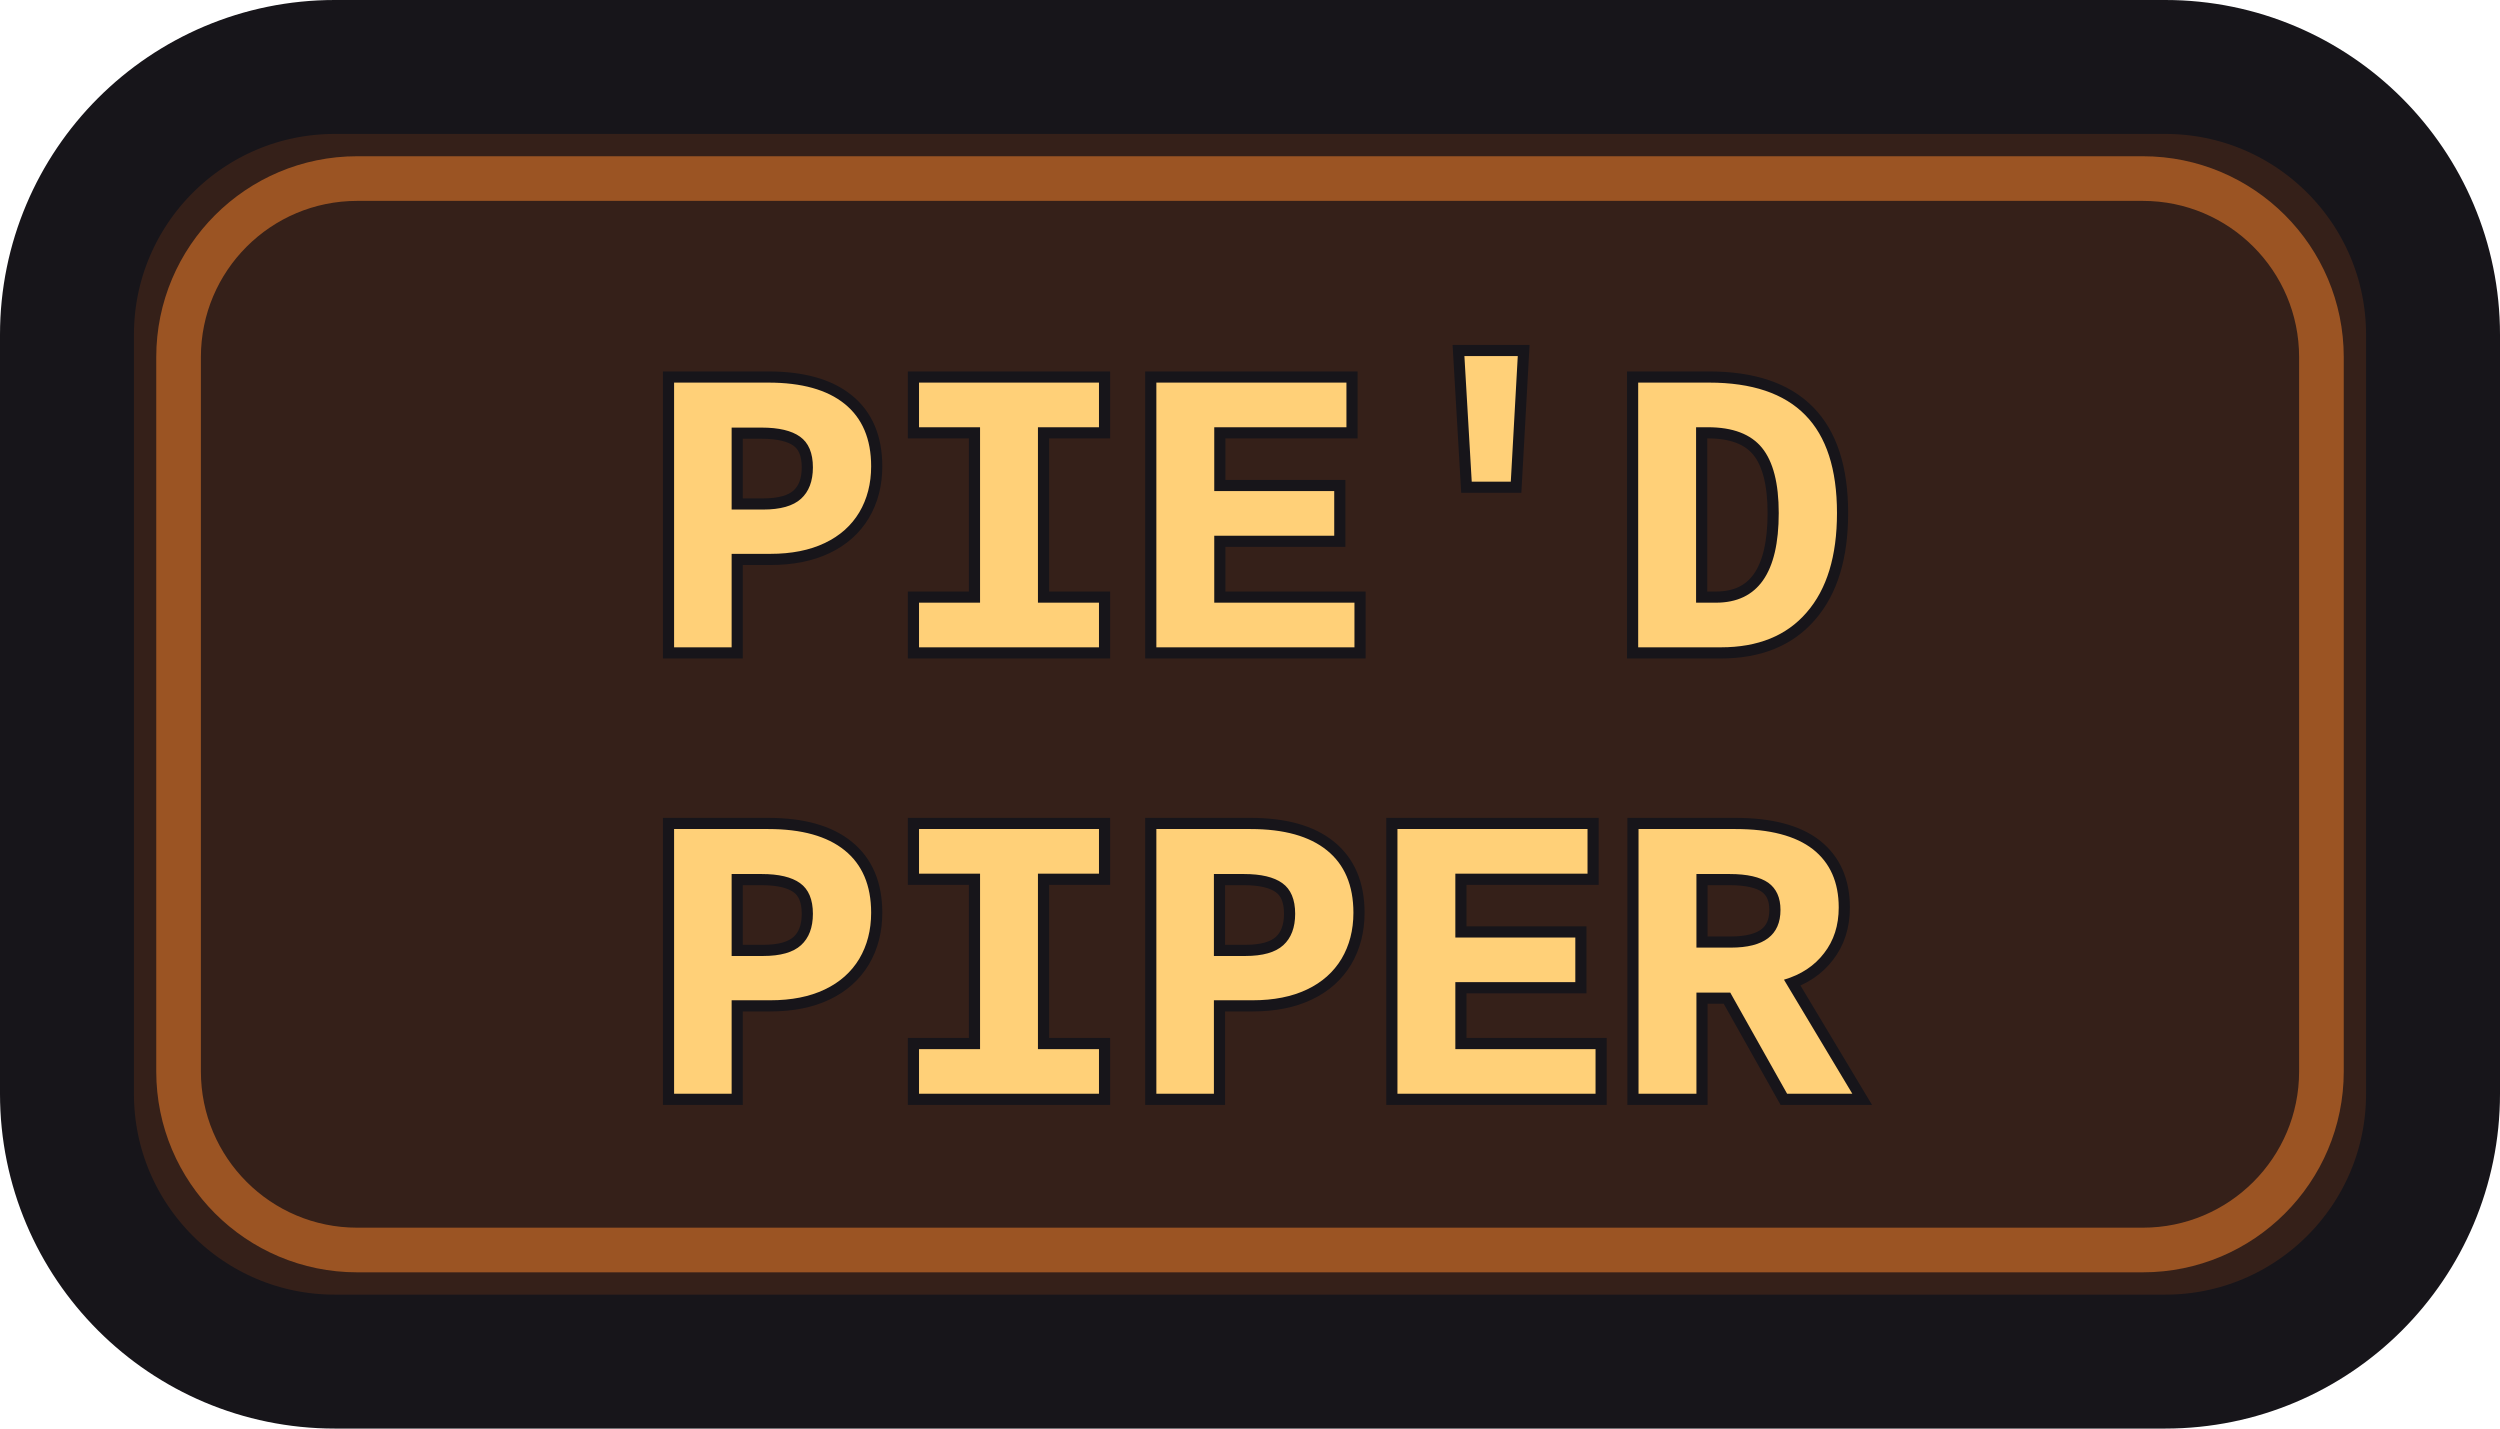
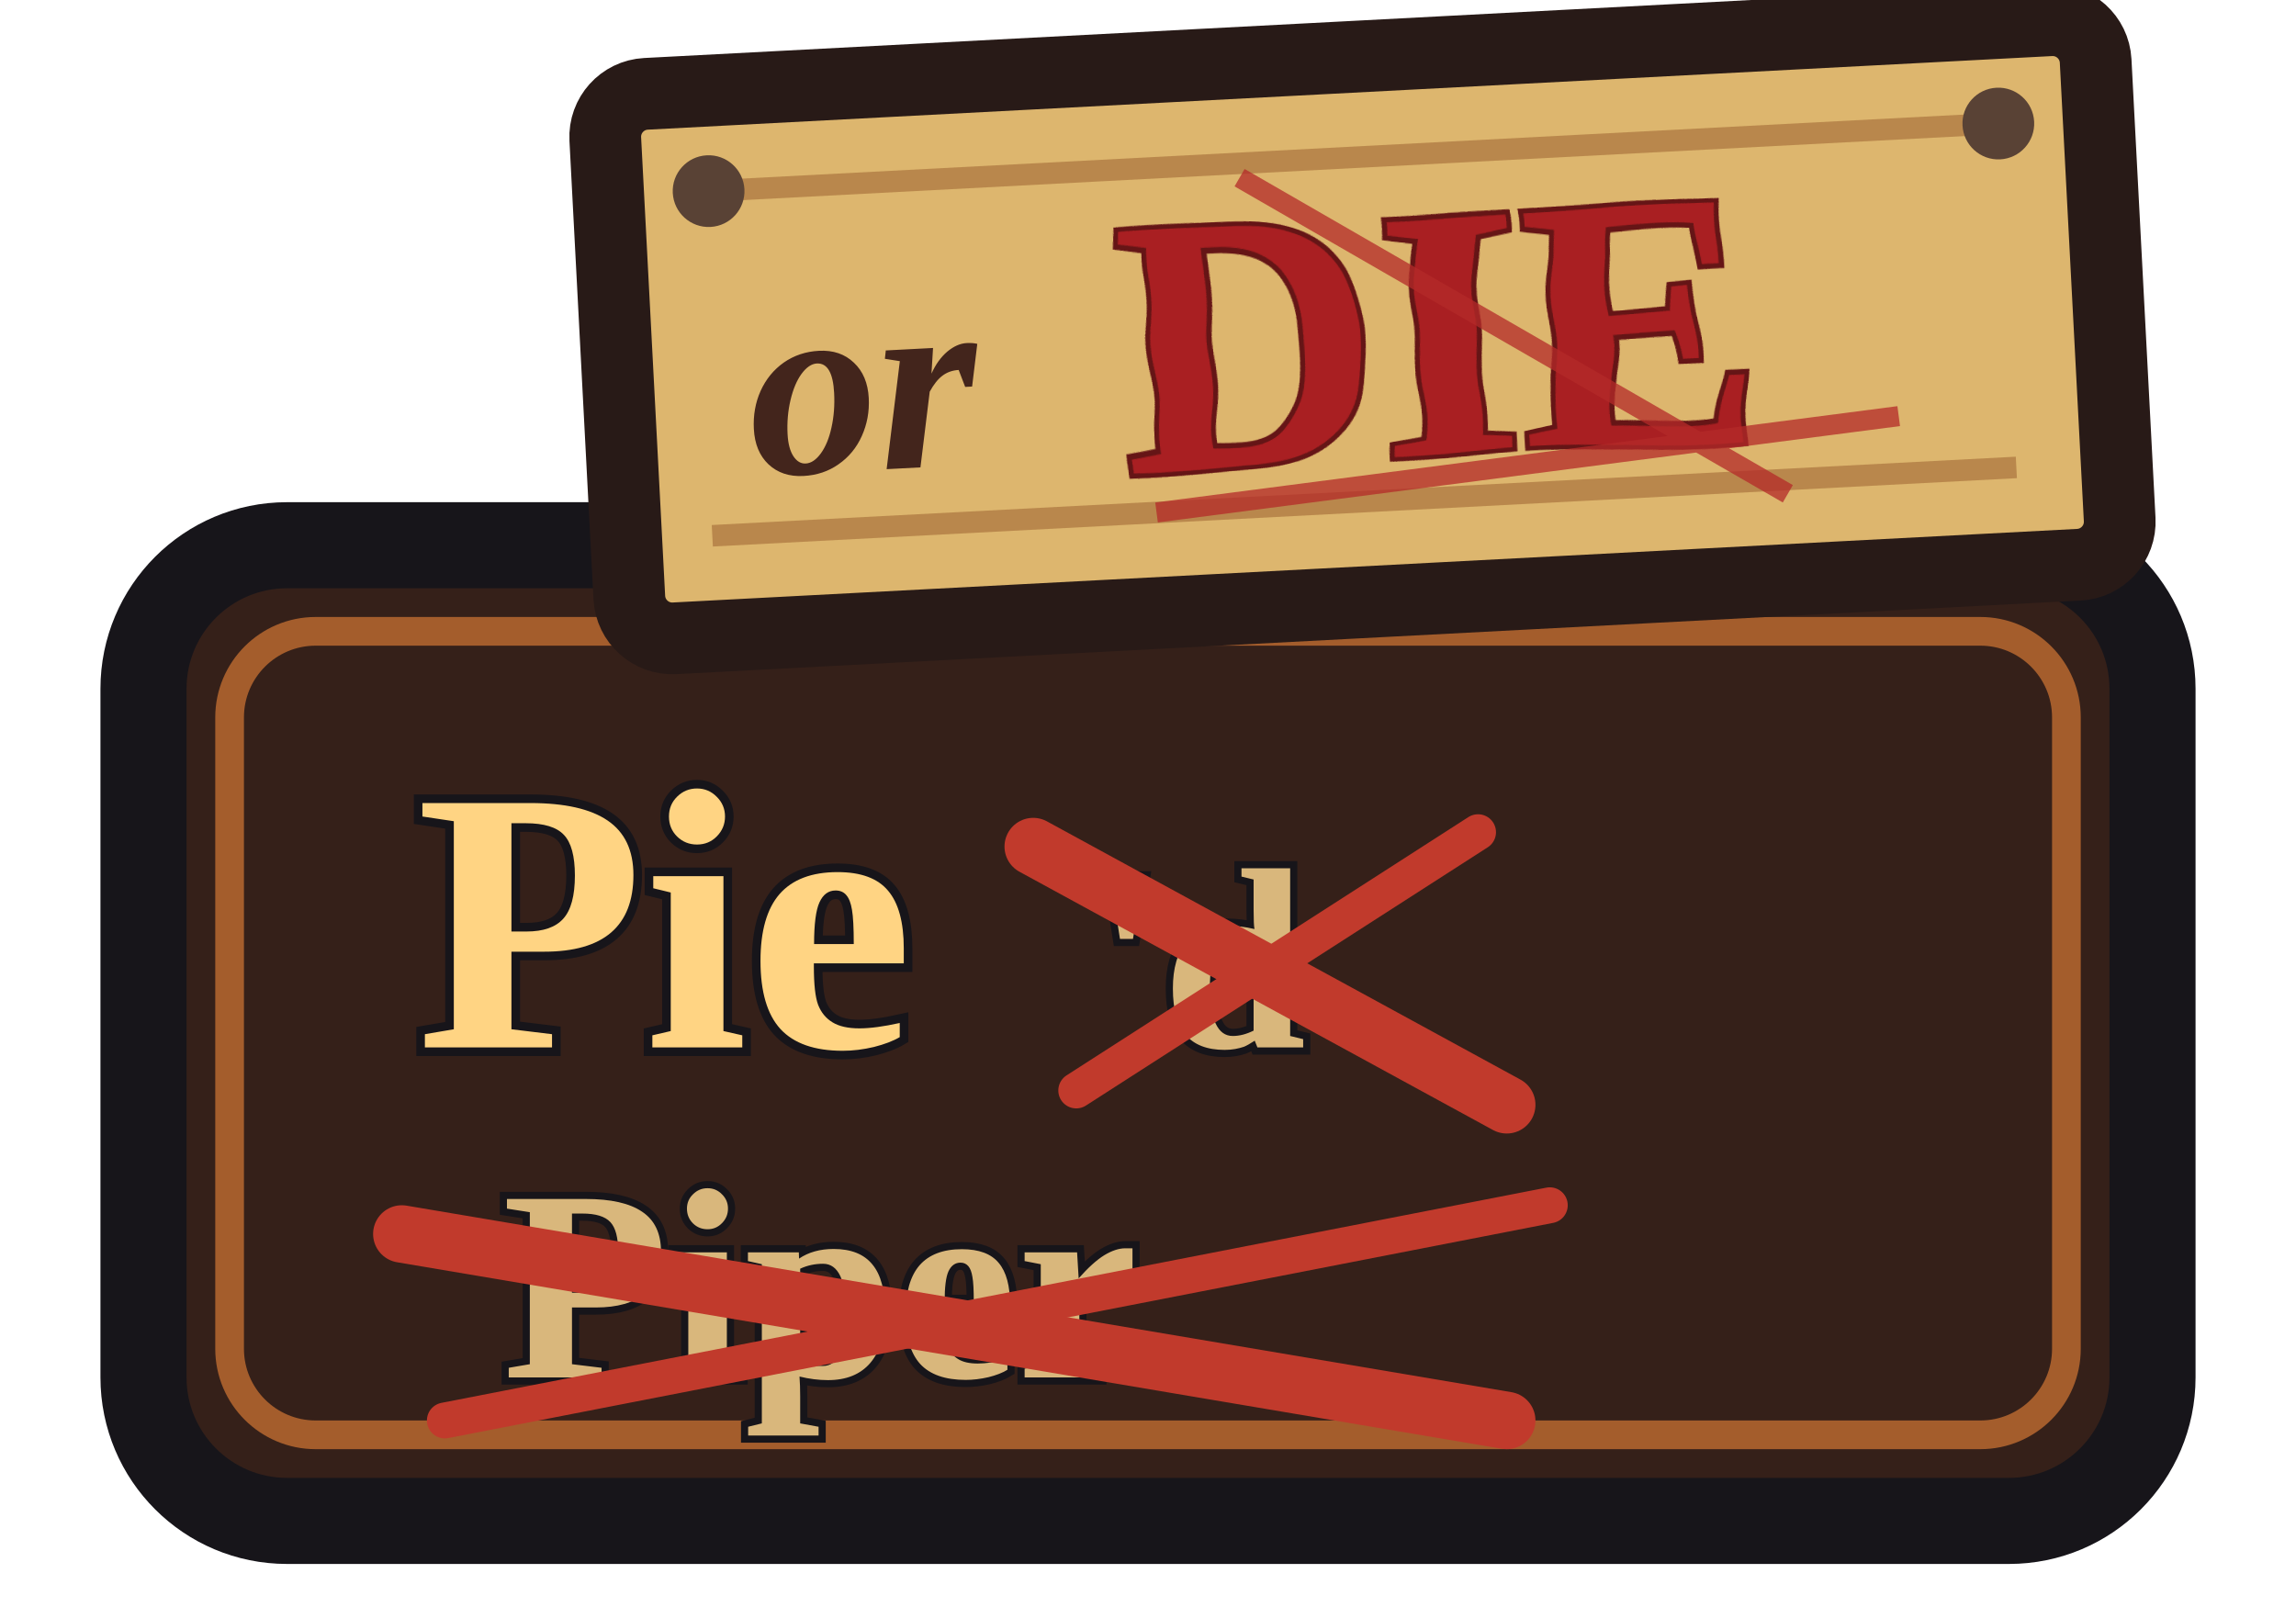
- <svg xmlns="http://www.w3.org/2000/svg" width="112" height="64" viewBox="0 0 112 64">
-   <rect x="3" y="3" width="106" height="58" rx="12" fill="#352019" stroke="#17151a" stroke-width="6" />
-   <rect x="8" y="8" width="96" height="48" rx="8" fill="none" stroke="#9b5423" stroke-width="2" />
-   <text x="56" y="29" fill="#ffd078" stroke="#17151a" stroke-width="1" paint-order="stroke" text-anchor="middle" font-family="Courier New, monospace" font-size="18" font-weight="700">PIE'D</text>
-   <text x="56" y="49" fill="#ffd078" stroke="#17151a" stroke-width="1" paint-order="stroke" text-anchor="middle" font-family="Courier New, monospace" font-size="18" font-weight="700">PIPER</text>
+ <svg xmlns="http://www.w3.org/2000/svg" width="160" height="112" viewBox="0 0 160 112">
+   <defs>
+     <filter id="rough-ink" x="-15%" y="-20%" width="130%" height="140%">
+       <feTurbulence type="fractalNoise" baseFrequency="0.08 0.22" numOctaves="1" seed="19" result="noise" />
+       <feDisplacementMap in="SourceGraphic" in2="noise" scale="1.5" xChannelSelector="R" yChannelSelector="G" />
+     </filter>
+   </defs>
+   <rect x="10" y="38" width="140" height="68" rx="10" fill="#352019" stroke="#17151a" stroke-width="6" />
+   <rect x="16" y="44" width="128" height="56" rx="6" fill="none" stroke="#a45d2c" stroke-width="2" />
+   <text x="29" y="73" fill="#ffd483" stroke="#17151a" stroke-width="1.2" paint-order="stroke" font-family="Georgia, 'Times New Roman', serif" font-size="26" font-weight="700">Pie</text>
+   <text x="76" y="73" fill="#d9b77c" stroke="#17151a" stroke-width="1" paint-order="stroke" font-family="Georgia, 'Times New Roman', serif" font-size="18" font-weight="700">'d</text>
+   <text x="35" y="96" fill="#d9b77c" stroke="#17151a" stroke-width="1" paint-order="stroke" font-family="Georgia, 'Times New Roman', serif" font-size="19" font-weight="700">Piper</text>
+   <g fill="none" stroke="#c13a2c" stroke-linecap="round">
+     <path d="M72 59 L105 77" stroke-width="4" />
+     <path d="M75 76 L103 58" stroke-width="2.5" />
+     <path d="M28 86 L105 99" stroke-width="4" />
+     <path d="M31 99 L108 84" stroke-width="2.5" />
+   </g>
+   <g transform="rotate(-3 94 24)">
+     <rect x="43" y="4" width="104" height="38" rx="3" fill="#ddb66e" stroke="#281a17" stroke-width="5" />
+     <path d="M49 11 H140 M49 35 H140" fill="none" stroke="#aa743d" stroke-width="1.5" opacity="0.7" />
+     <circle cx="50" cy="11" r="2.5" fill="#594235" />
+     <circle cx="140" cy="11" r="2.5" fill="#594235" />
+     <text x="52" y="31" fill="#43251c" font-family="Georgia, 'Times New Roman', serif" font-size="18" font-style="italic" font-weight="700">or</text>
+     <text x="78" y="32" fill="#a91f22" stroke="#651516" stroke-width="0.7" paint-order="stroke" font-family="Georgia, 'Times New Roman', serif" font-size="25" font-weight="900" filter="url(#rough-ink)">DIE</text>
+     <path d="M80 35 L132 31 M87 12 L124 36" fill="none" stroke="#b42a28" stroke-width="1.4" opacity="0.75" />
+   </g>
</svg>
